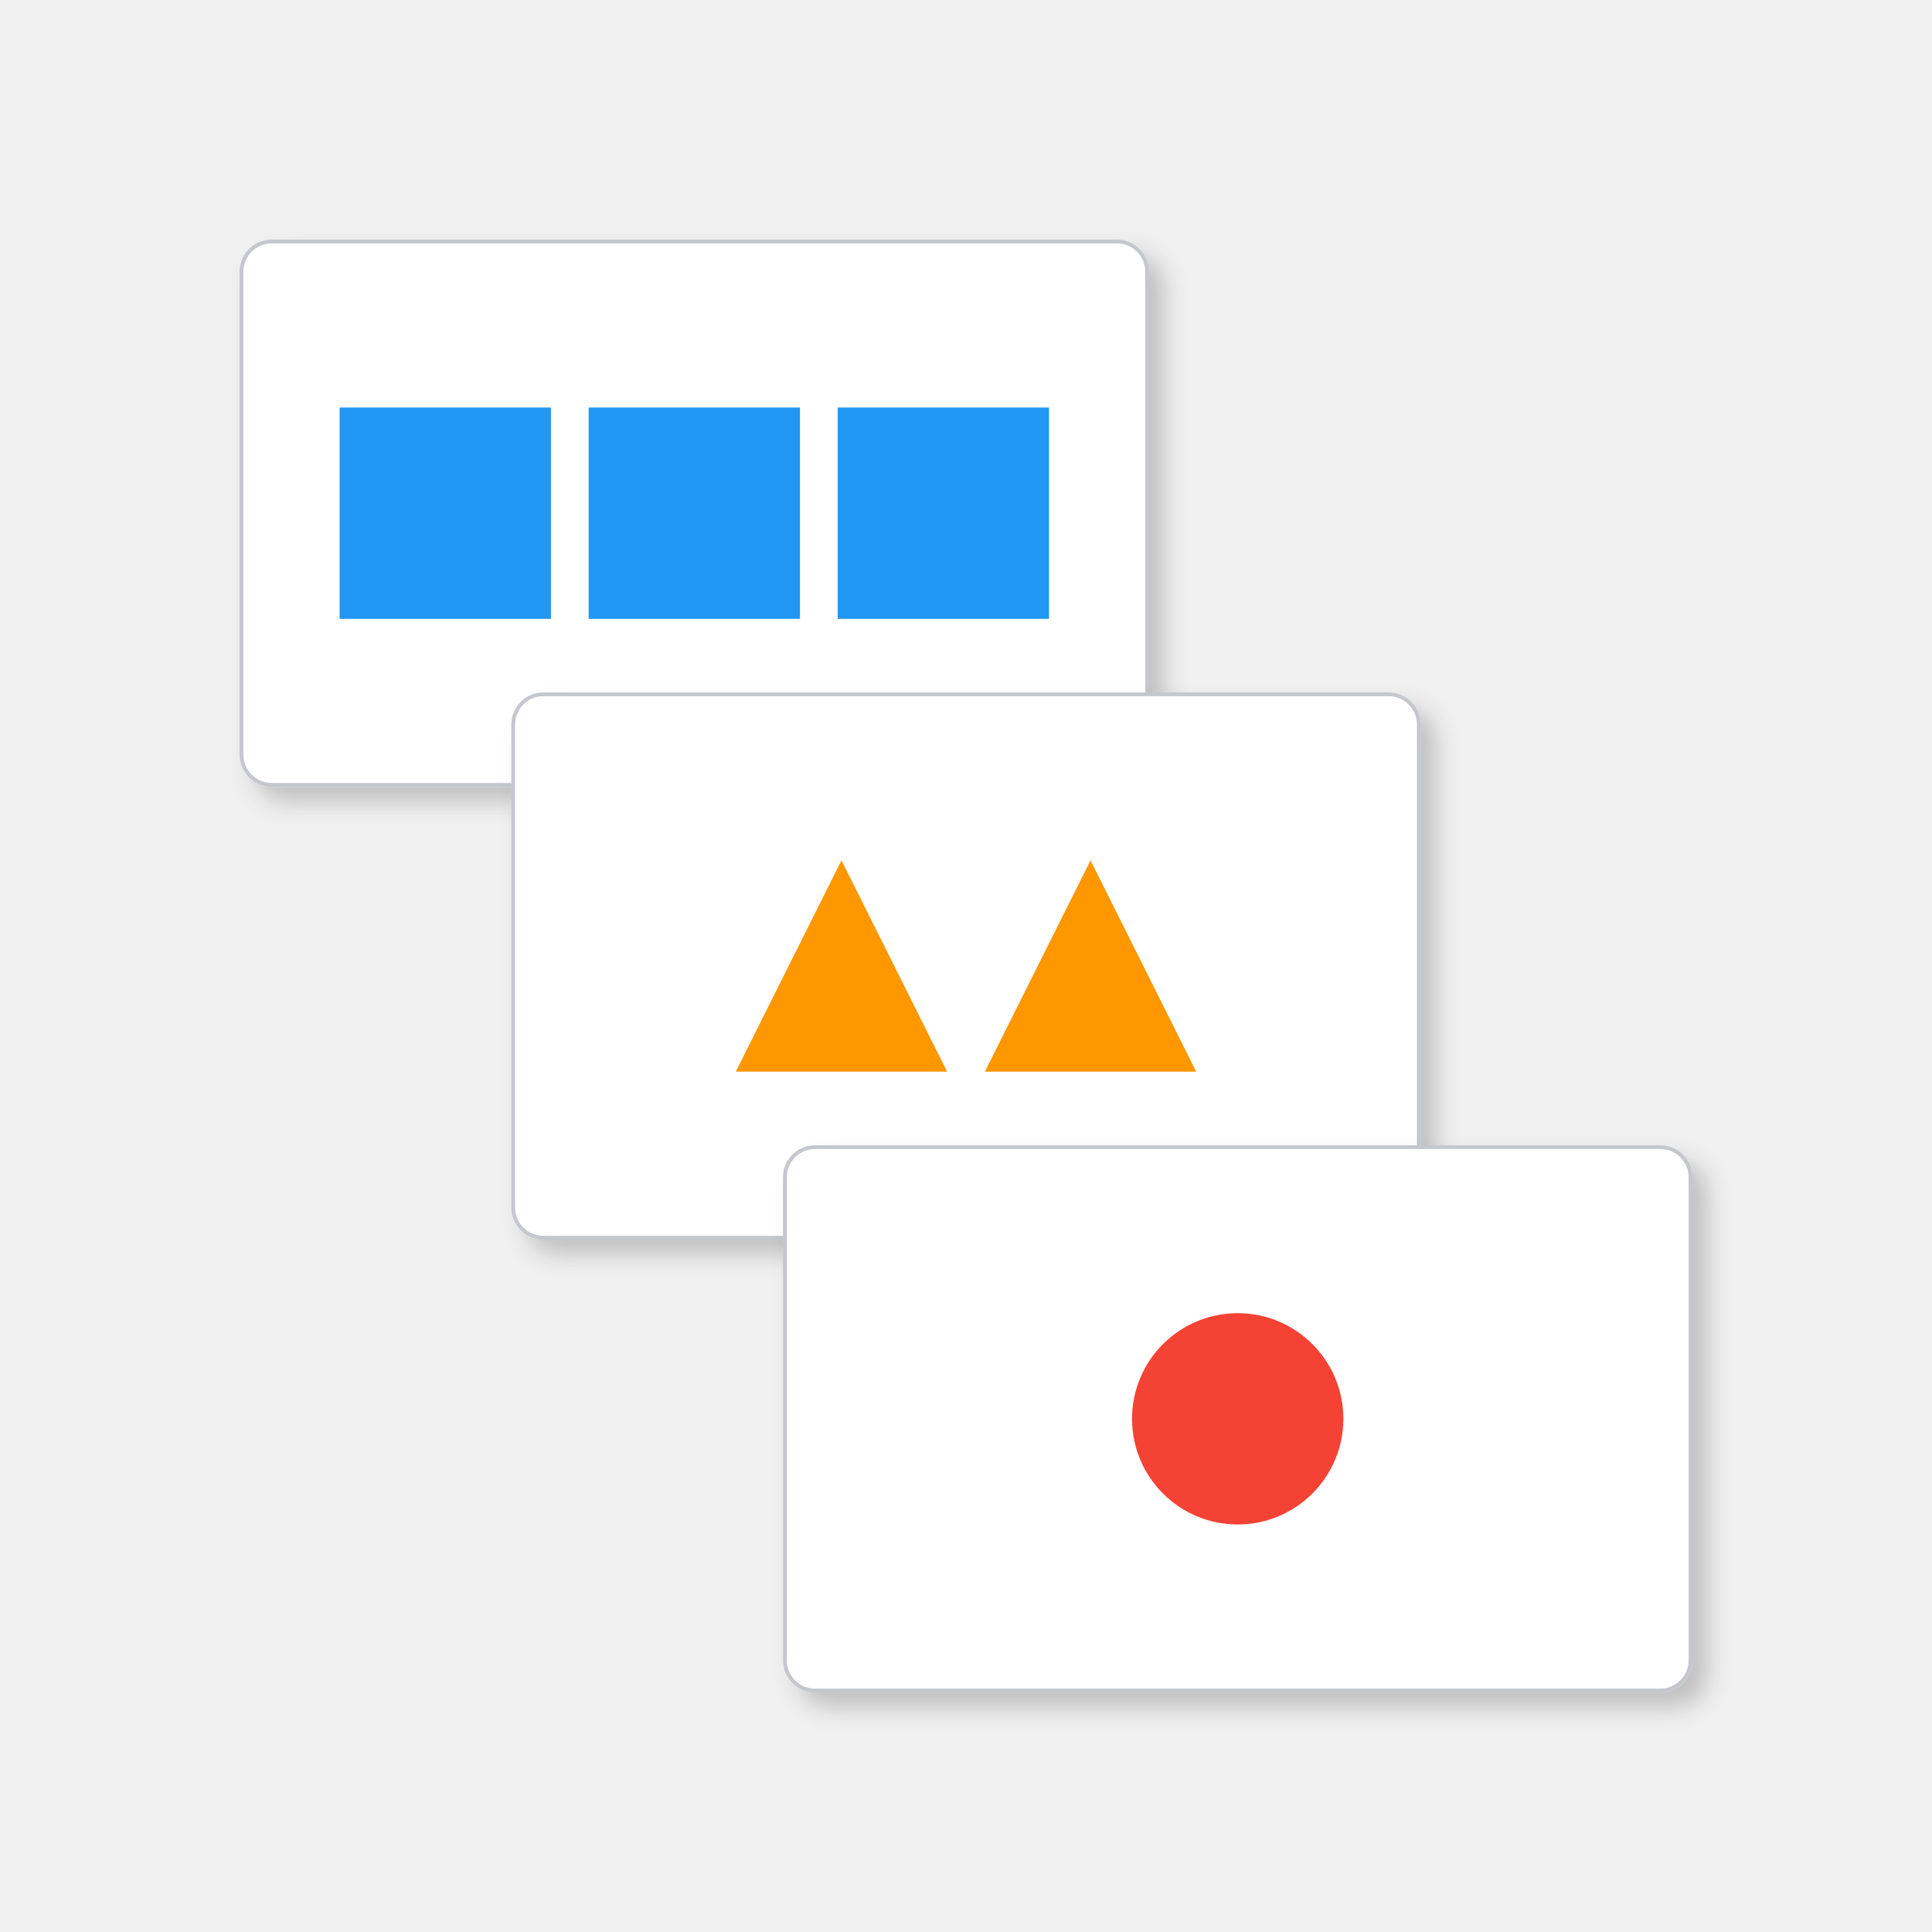
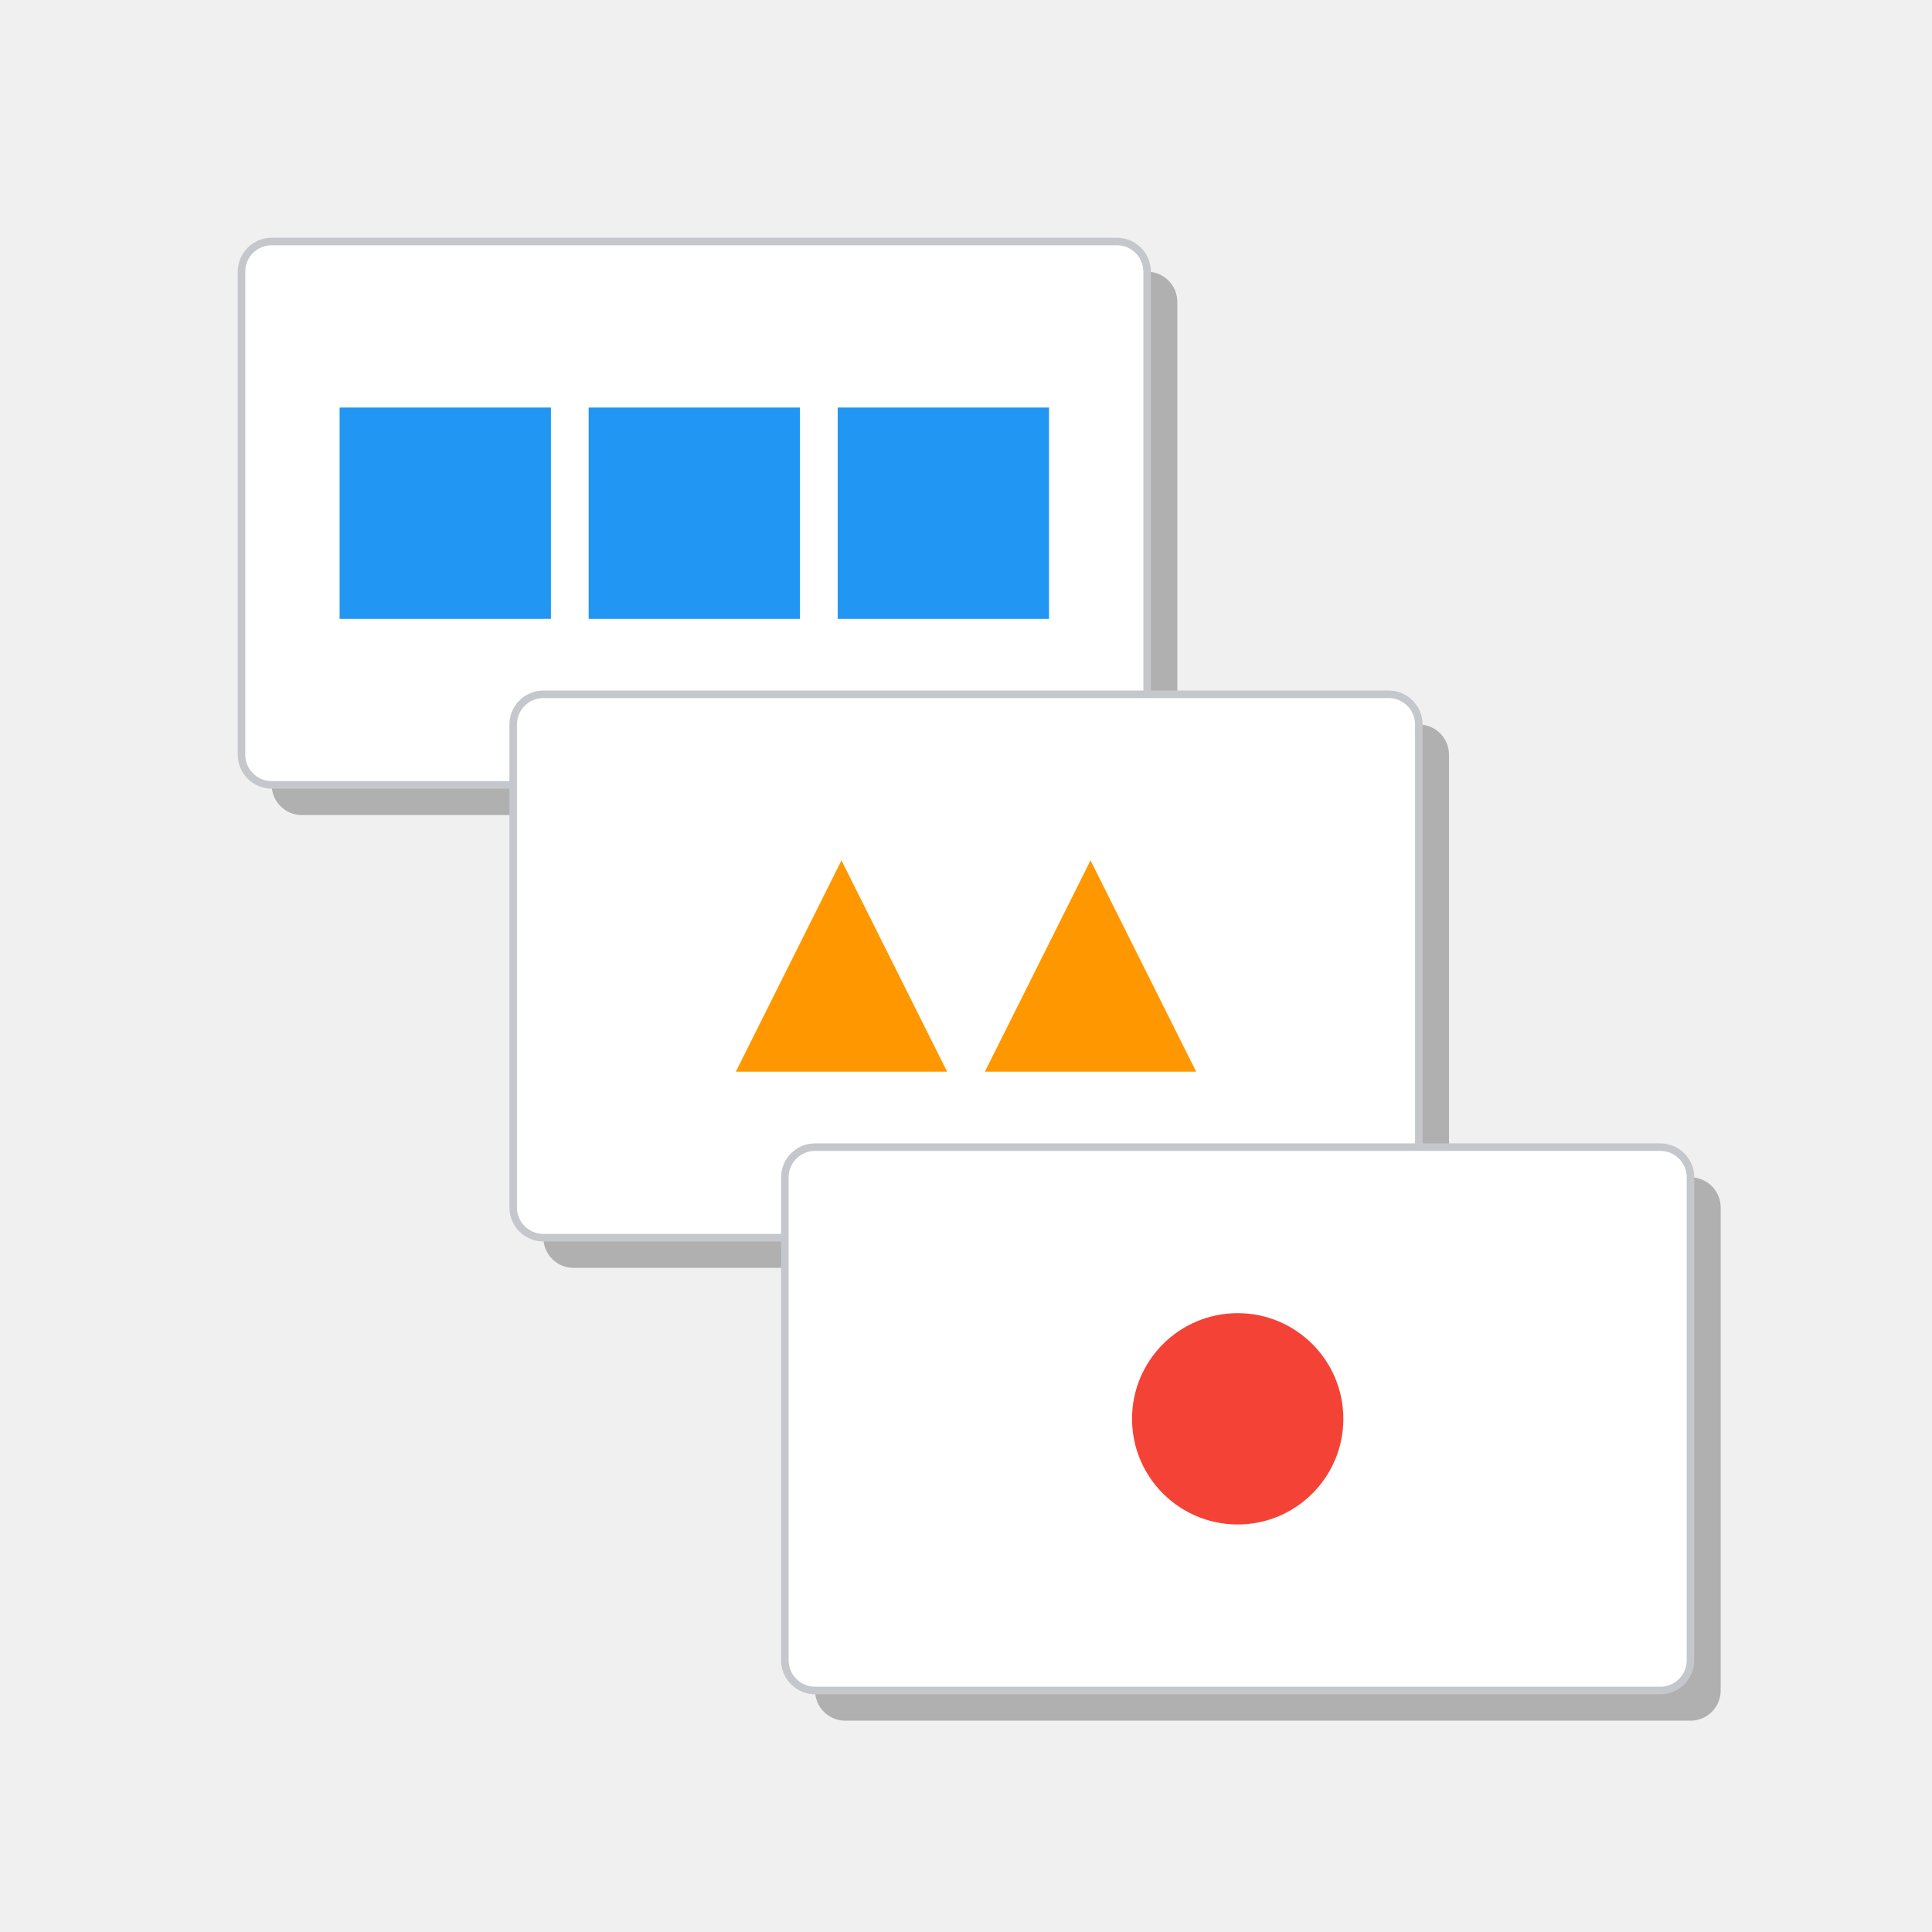
<svg xmlns="http://www.w3.org/2000/svg" width="512" height="512" viewBox="0 0 512 512">
-   <defs>
-     <filter id="shadow" x="-20%" y="-20%" width="140%" height="140%">
-       <feDropShadow dx="4" dy="4" stdDeviation="3" flood-opacity="0.2" />
-     </filter>
-   </defs>
-   <g filter="url(#shadow)">
-     <rect x="64" y="64" width="240" height="144" rx="8" fill="#FFFFFF" stroke="#C4C7CC" stroke-width="1" />
+   <g>
+     <rect x="72" y="72" width="240" height="144" rx="8" fill="#B0B0B0" />
+     <rect x="64" y="64" width="240" height="144" rx="8" fill="#FFFFFF" stroke="#C4C7CC" stroke-width="2" />
    <rect x="90" y="108" width="56" height="56" fill="#2196F3" />
    <rect x="156" y="108" width="56" height="56" fill="#2196F3" />
    <rect x="222" y="108" width="56" height="56" fill="#2196F3" />
  </g>
-   <g filter="url(#shadow)">
-     <rect x="136" y="184" width="240" height="144" rx="8" fill="#FFFFFF" stroke="#C4C7CC" stroke-width="1" />
+   <g>
+     <rect x="144" y="192" width="240" height="144" rx="8" fill="#B0B0B0" />
+     <rect x="136" y="184" width="240" height="144" rx="8" fill="#FFFFFF" stroke="#C4C7CC" stroke-width="2" />
    <path d="M 195 284 L 223 228 L 251 284 Z" fill="#FF9800" />
    <path d="M 261 284 L 289 228 L 317 284 Z" fill="#FF9800" />
  </g>
-   <g filter="url(#shadow)">
-     <rect x="208" y="304" width="240" height="144" rx="8" fill="#FFFFFF" stroke="#C4C7CC" stroke-width="1" />
+   <g>
+     <rect x="216" y="312" width="240" height="144" rx="8" fill="#B0B0B0" />
+     <rect x="208" y="304" width="240" height="144" rx="8" fill="#FFFFFF" stroke="#C4C7CC" stroke-width="2" />
    <circle cx="328" cy="376" r="28" fill="#F44336" />
  </g>
</svg>
